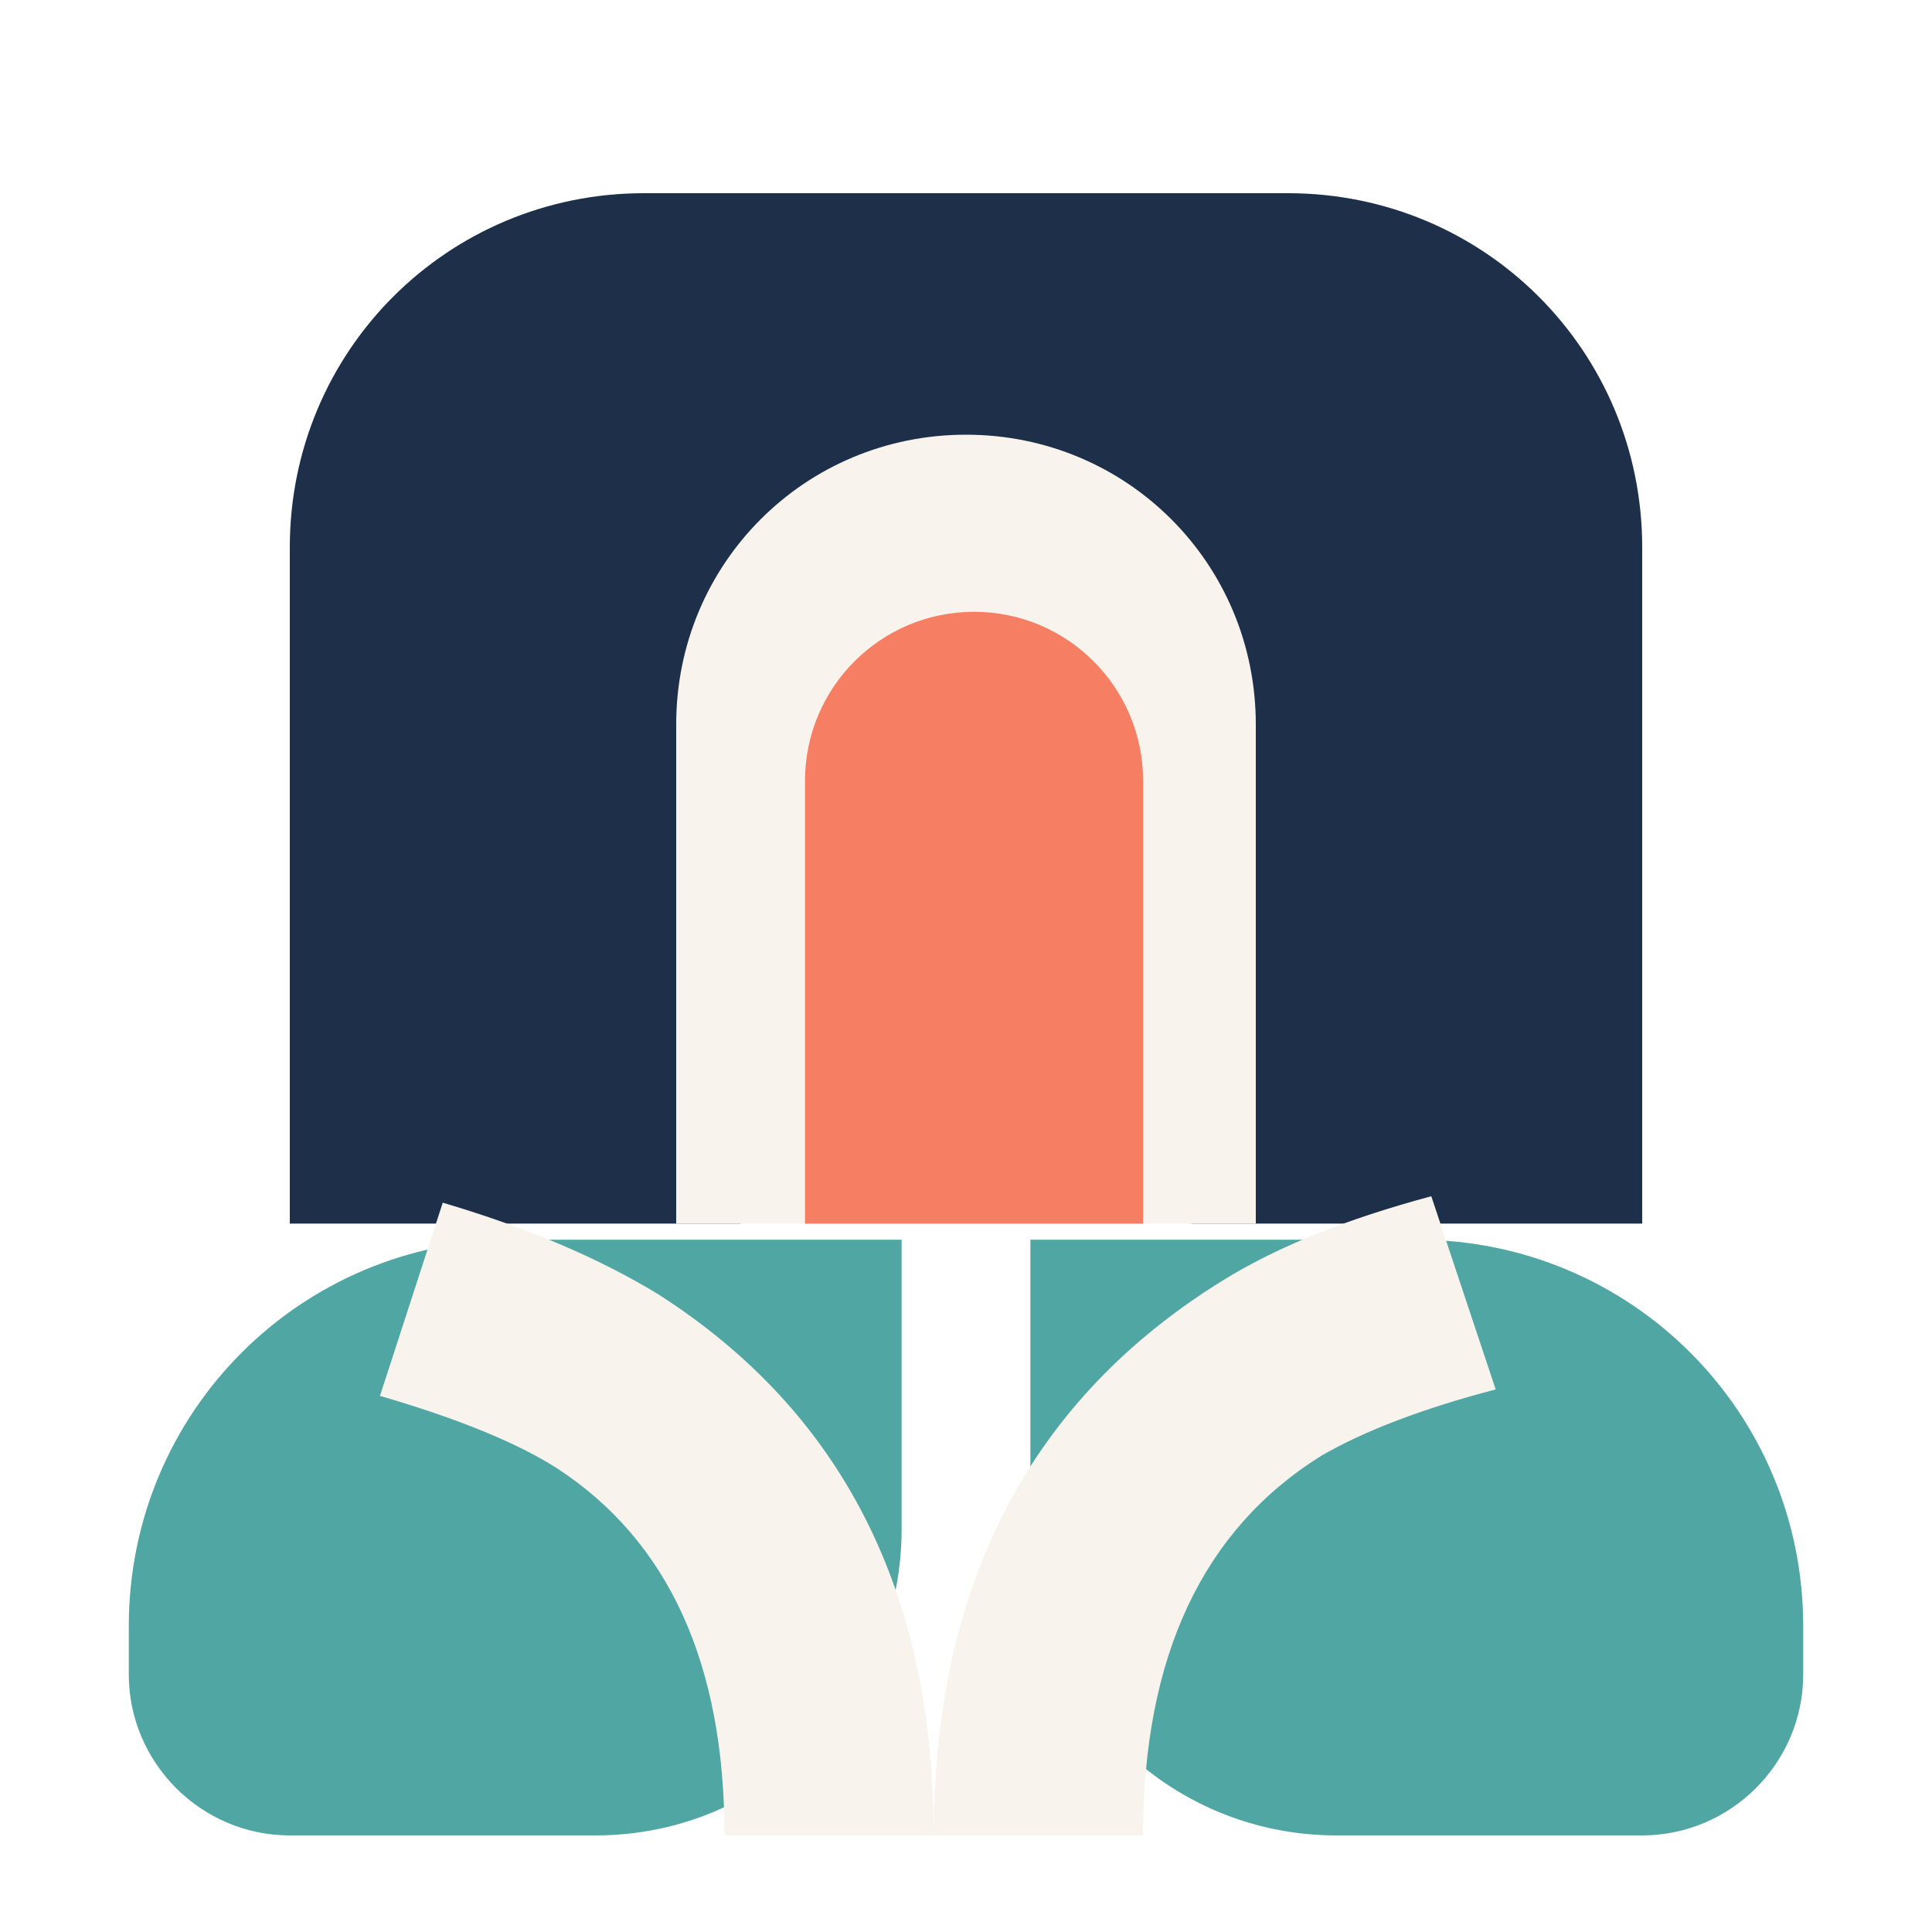
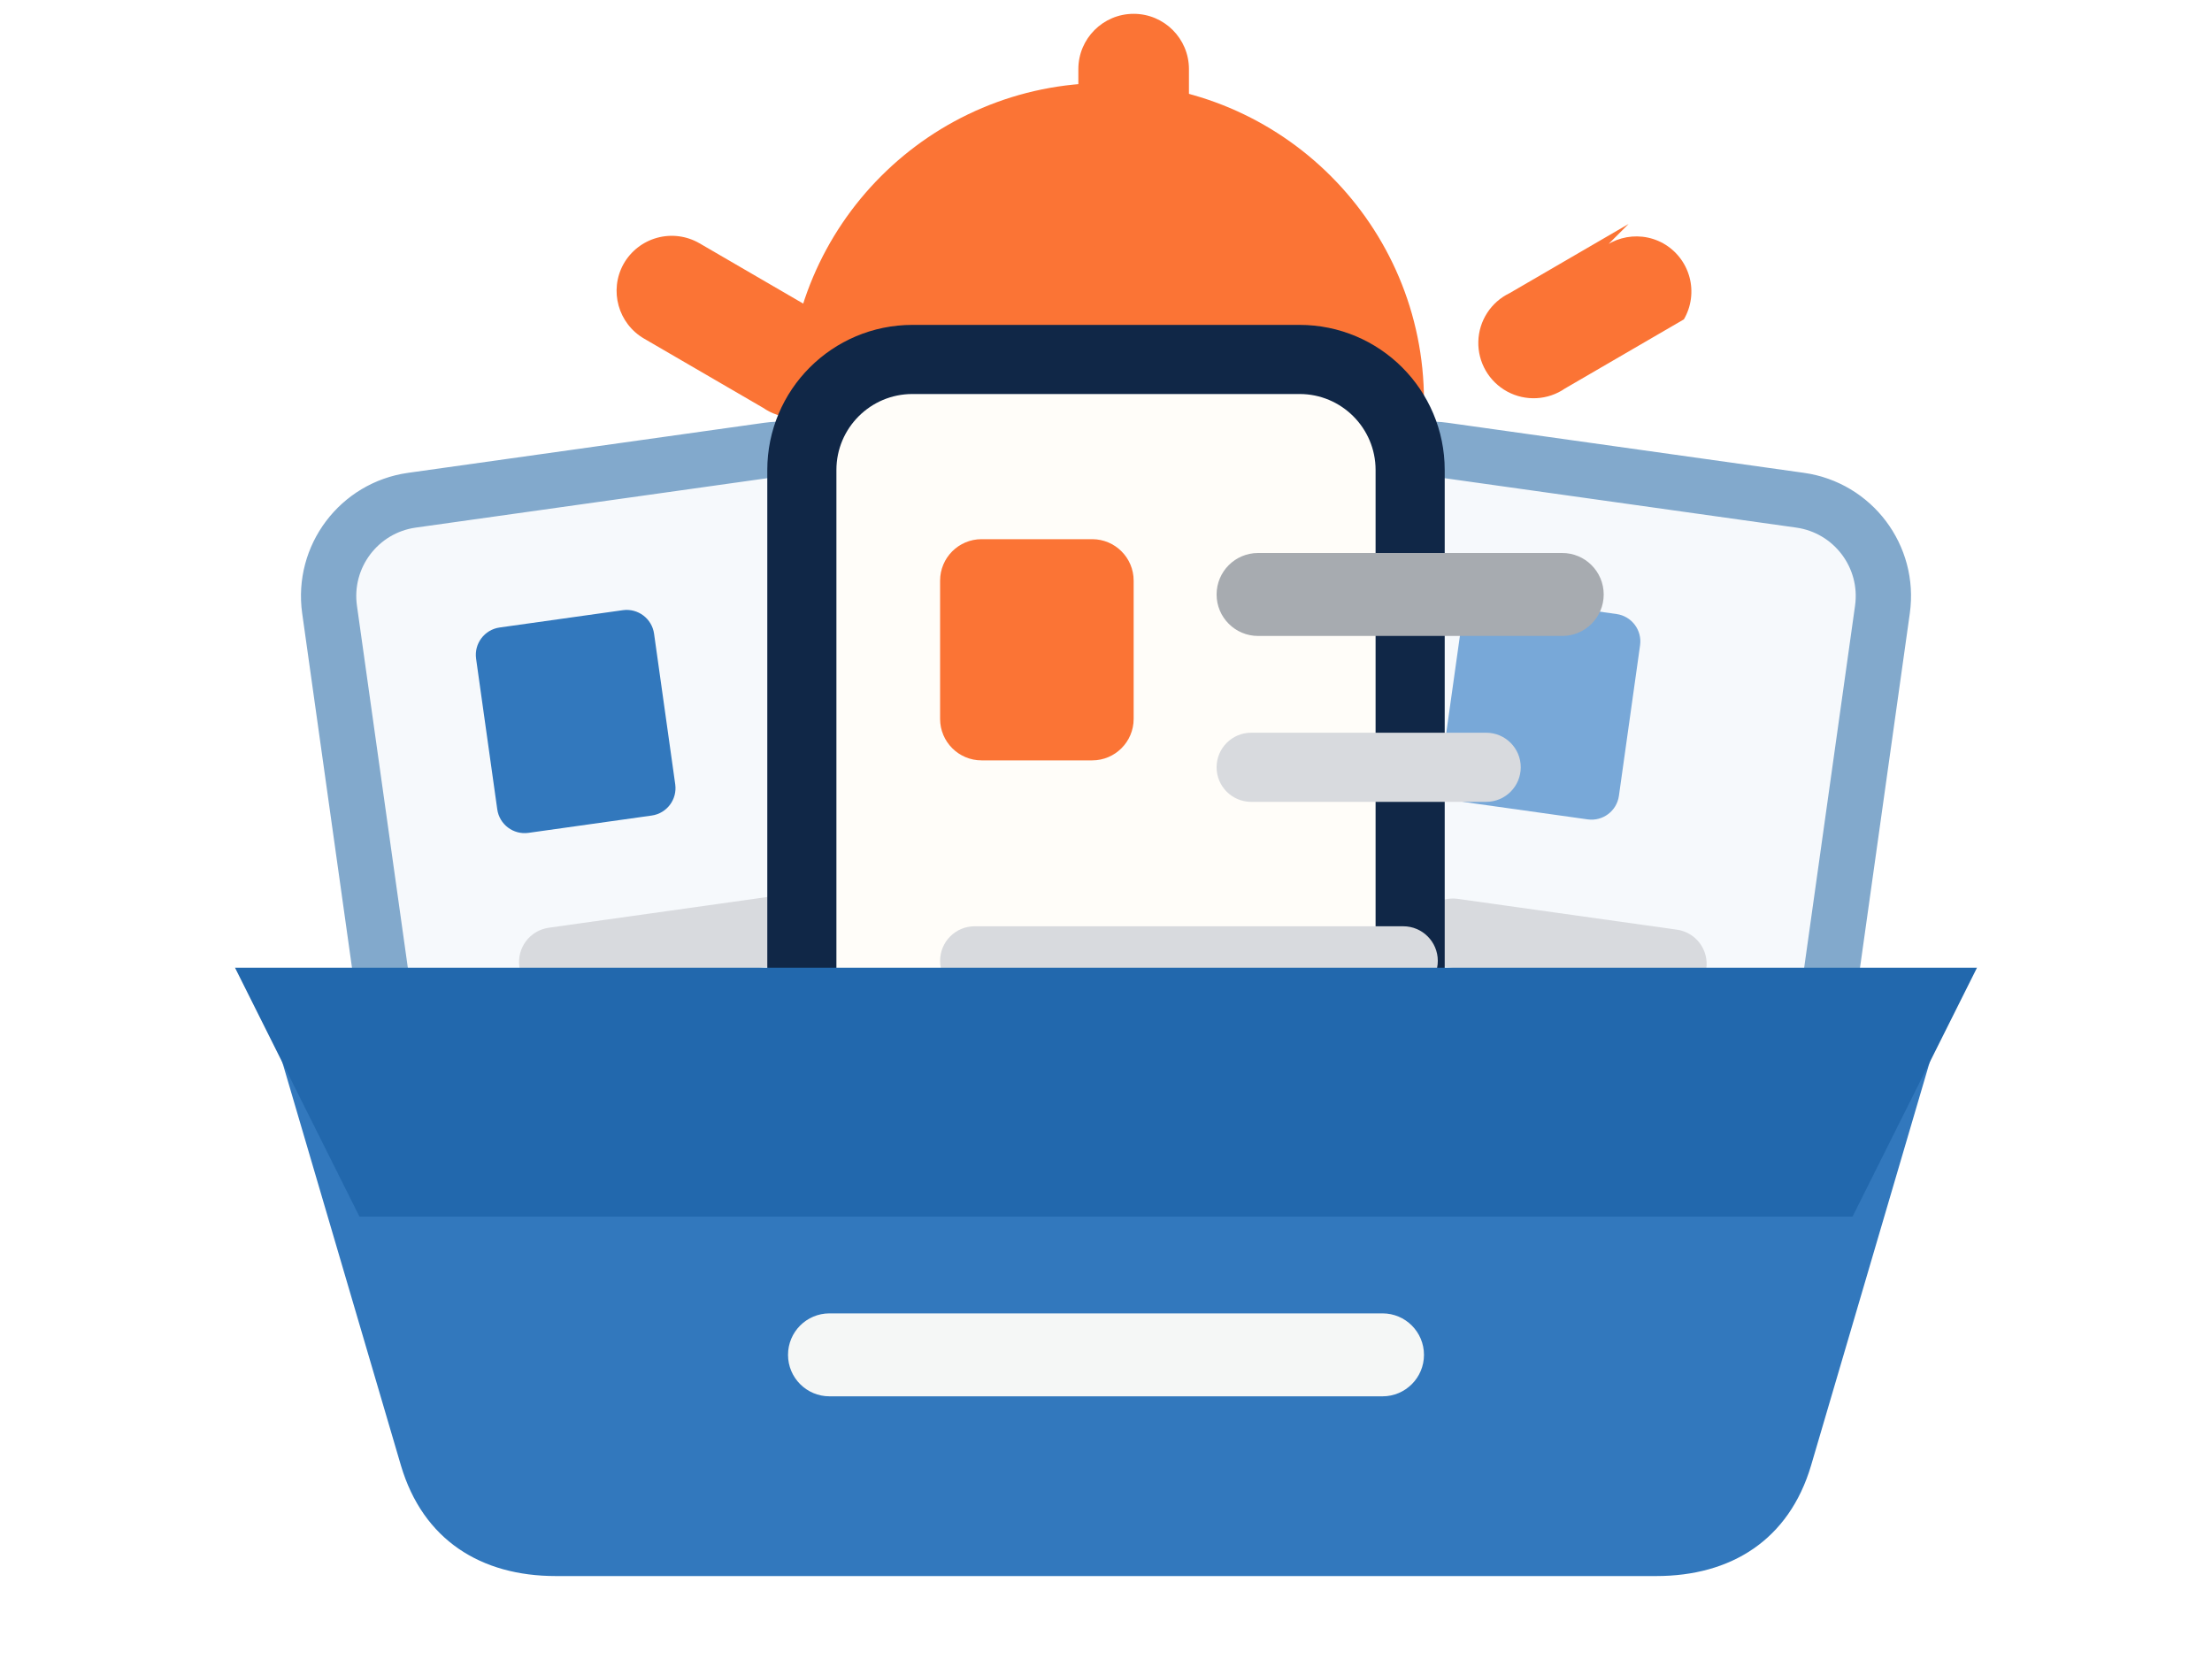
- <svg xmlns="http://www.w3.org/2000/svg" viewBox="0 0 120 120" role="img" aria-labelledby="title">
+ <svg xmlns="http://www.w3.org/2000/svg" viewBox="0 0 160 120" role="img" aria-labelledby="title desc">
  <defs>
    <style>
-       .navy { fill: #1d2f49; }
-       .teal { fill: #4fa6a2; }
-       .coral { fill: #f67f63; }
-       .paper { fill: #f8f4ed; }
+       .navy { fill: #102747; }
+       .blue { fill: #3278bd; }
+       .blue-soft { fill: #78a8d8; }
+       .sun { fill: #fb7435; }
+       .paper { fill: #fffdf9; }
+       .line { fill: #a7abb0; }
+       .line-soft { fill: #d8dade; }
    </style>
  </defs>
-   <path class="navy" d="M18 76V34c0-12.2 9.8-22 22-22h40c12.2 0 22 9.8 22 22v42H74V45c0-7.7-6.3-14-14-14s-14 6.3-14 14v31H18Z" />
-   <path class="paper" d="M42 76V45c0-10 8-18 18-18s18 8 18 18v31H42Z" />
-   <path class="coral" d="M50 76V48.5C50 42.7 54.7 38 60.5 38S71 42.7 71 48.5V76H50Z" />
-   <path class="teal" d="M8 101c0-13.3 10.7-24 24-24h24v18c0 10.5-8.5 19-19 19H18c-5.5 0-10-4.5-10-10V101Z" />
-   <path class="teal" d="M64 77h24c13.3 0 24 10.7 24 24v3c0 5.5-4.5 10-10 10H83c-10.5 0-19-8.5-19-19V77Z" />
-   <path class="paper" d="M58 114c0-15.6 6-27.1 18-34.5 3.4-2.1 7.7-3.8 12.9-5.2l4 12c-4.6 1.2-8.2 2.6-10.8 4.1-7.4 4.6-11.1 12.5-11.1 23.6H58Z" />
-   <path class="paper" d="M58 114H45c0-10.7-3.5-18.3-10.4-22.8-2.5-1.6-6.2-3.1-11-4.5l3.9-12c5.4 1.6 9.8 3.5 13.4 5.7C52.3 87.7 58 98.9 58 114Z" />
+   <circle class="sun" cx="80" cy="29" r="23" />
+   <path class="sun" d="M78 5a4 4 0 0 1 8 0v10a4 4 0 0 1-8 0V5Z" />
+   <path class="sun" d="M45.1 19.1a4 4 0 0 1 5.5-1.5l8.6 5a4 4 0 1 1-4 6.9l-8.6-5a4 4 0 0 1-1.5-5.4Z" />
+   <path class="sun" d="M114.9 19.1a4 4 0 0 1 5.4-1.5 4 4 0 0 1 1.5 5.5l-8.6 5a4 4 0 1 1-4-6.9l8.6-5Z" />
+   <g transform="rotate(-8 47 58)">
+     <rect x="26" y="34" width="40" height="58" rx="7" fill="#f6f9fc" stroke="#82a9cc" stroke-width="4" />
+     <rect class="blue" x="36" y="44" width="13" height="15" rx="2" />
+     <rect class="line-soft" x="36" y="66" width="21" height="5" rx="2.5" />
+     <rect class="line-soft" x="36" y="76" width="26" height="5" rx="2.5" />
+   </g>
+   <g transform="rotate(8 113 58)">
+     <rect x="94" y="34" width="40" height="58" rx="7" fill="#f6f9fc" stroke="#82a9cc" stroke-width="4" />
+     <rect class="blue-soft" x="104" y="44" width="13" height="15" rx="2" />
+     <rect class="line-soft" x="104" y="66" width="21" height="5" rx="2.5" />
+     <rect class="line-soft" x="104" y="76" width="26" height="5" rx="2.5" />
+   </g>
+   <rect class="paper" x="58" y="26" width="44" height="70" rx="8" stroke="#102747" stroke-width="5" />
+   <rect class="sun" x="68" y="39" width="14" height="16" rx="3" />
+   <rect class="line" x="88" y="40" width="28" height="6" rx="3" />
+   <rect class="line-soft" x="88" y="53" width="22" height="5" rx="2.5" />
+   <rect class="line-soft" x="68" y="67" width="36" height="5" rx="2.5" />
+   <rect class="line-soft" x="68" y="79" width="27" height="5" rx="2.5" />
+   <path class="sun" d="M87 73h15v25l-7.5-5-7.5 5V73Z" />
+   <path class="blue" d="M19 72h122l-10 34c-1.6 5.4-5.8 8-11.2 8H40.2c-5.4 0-9.6-2.6-11.2-8L19 72Z" />
+   <path fill="#2268ad" d="M17 70h126l-9 18H26l-9-18Z" />
+   <rect class="paper" x="57" y="95" width="46" height="6" rx="3" opacity="0.95" />
</svg>
